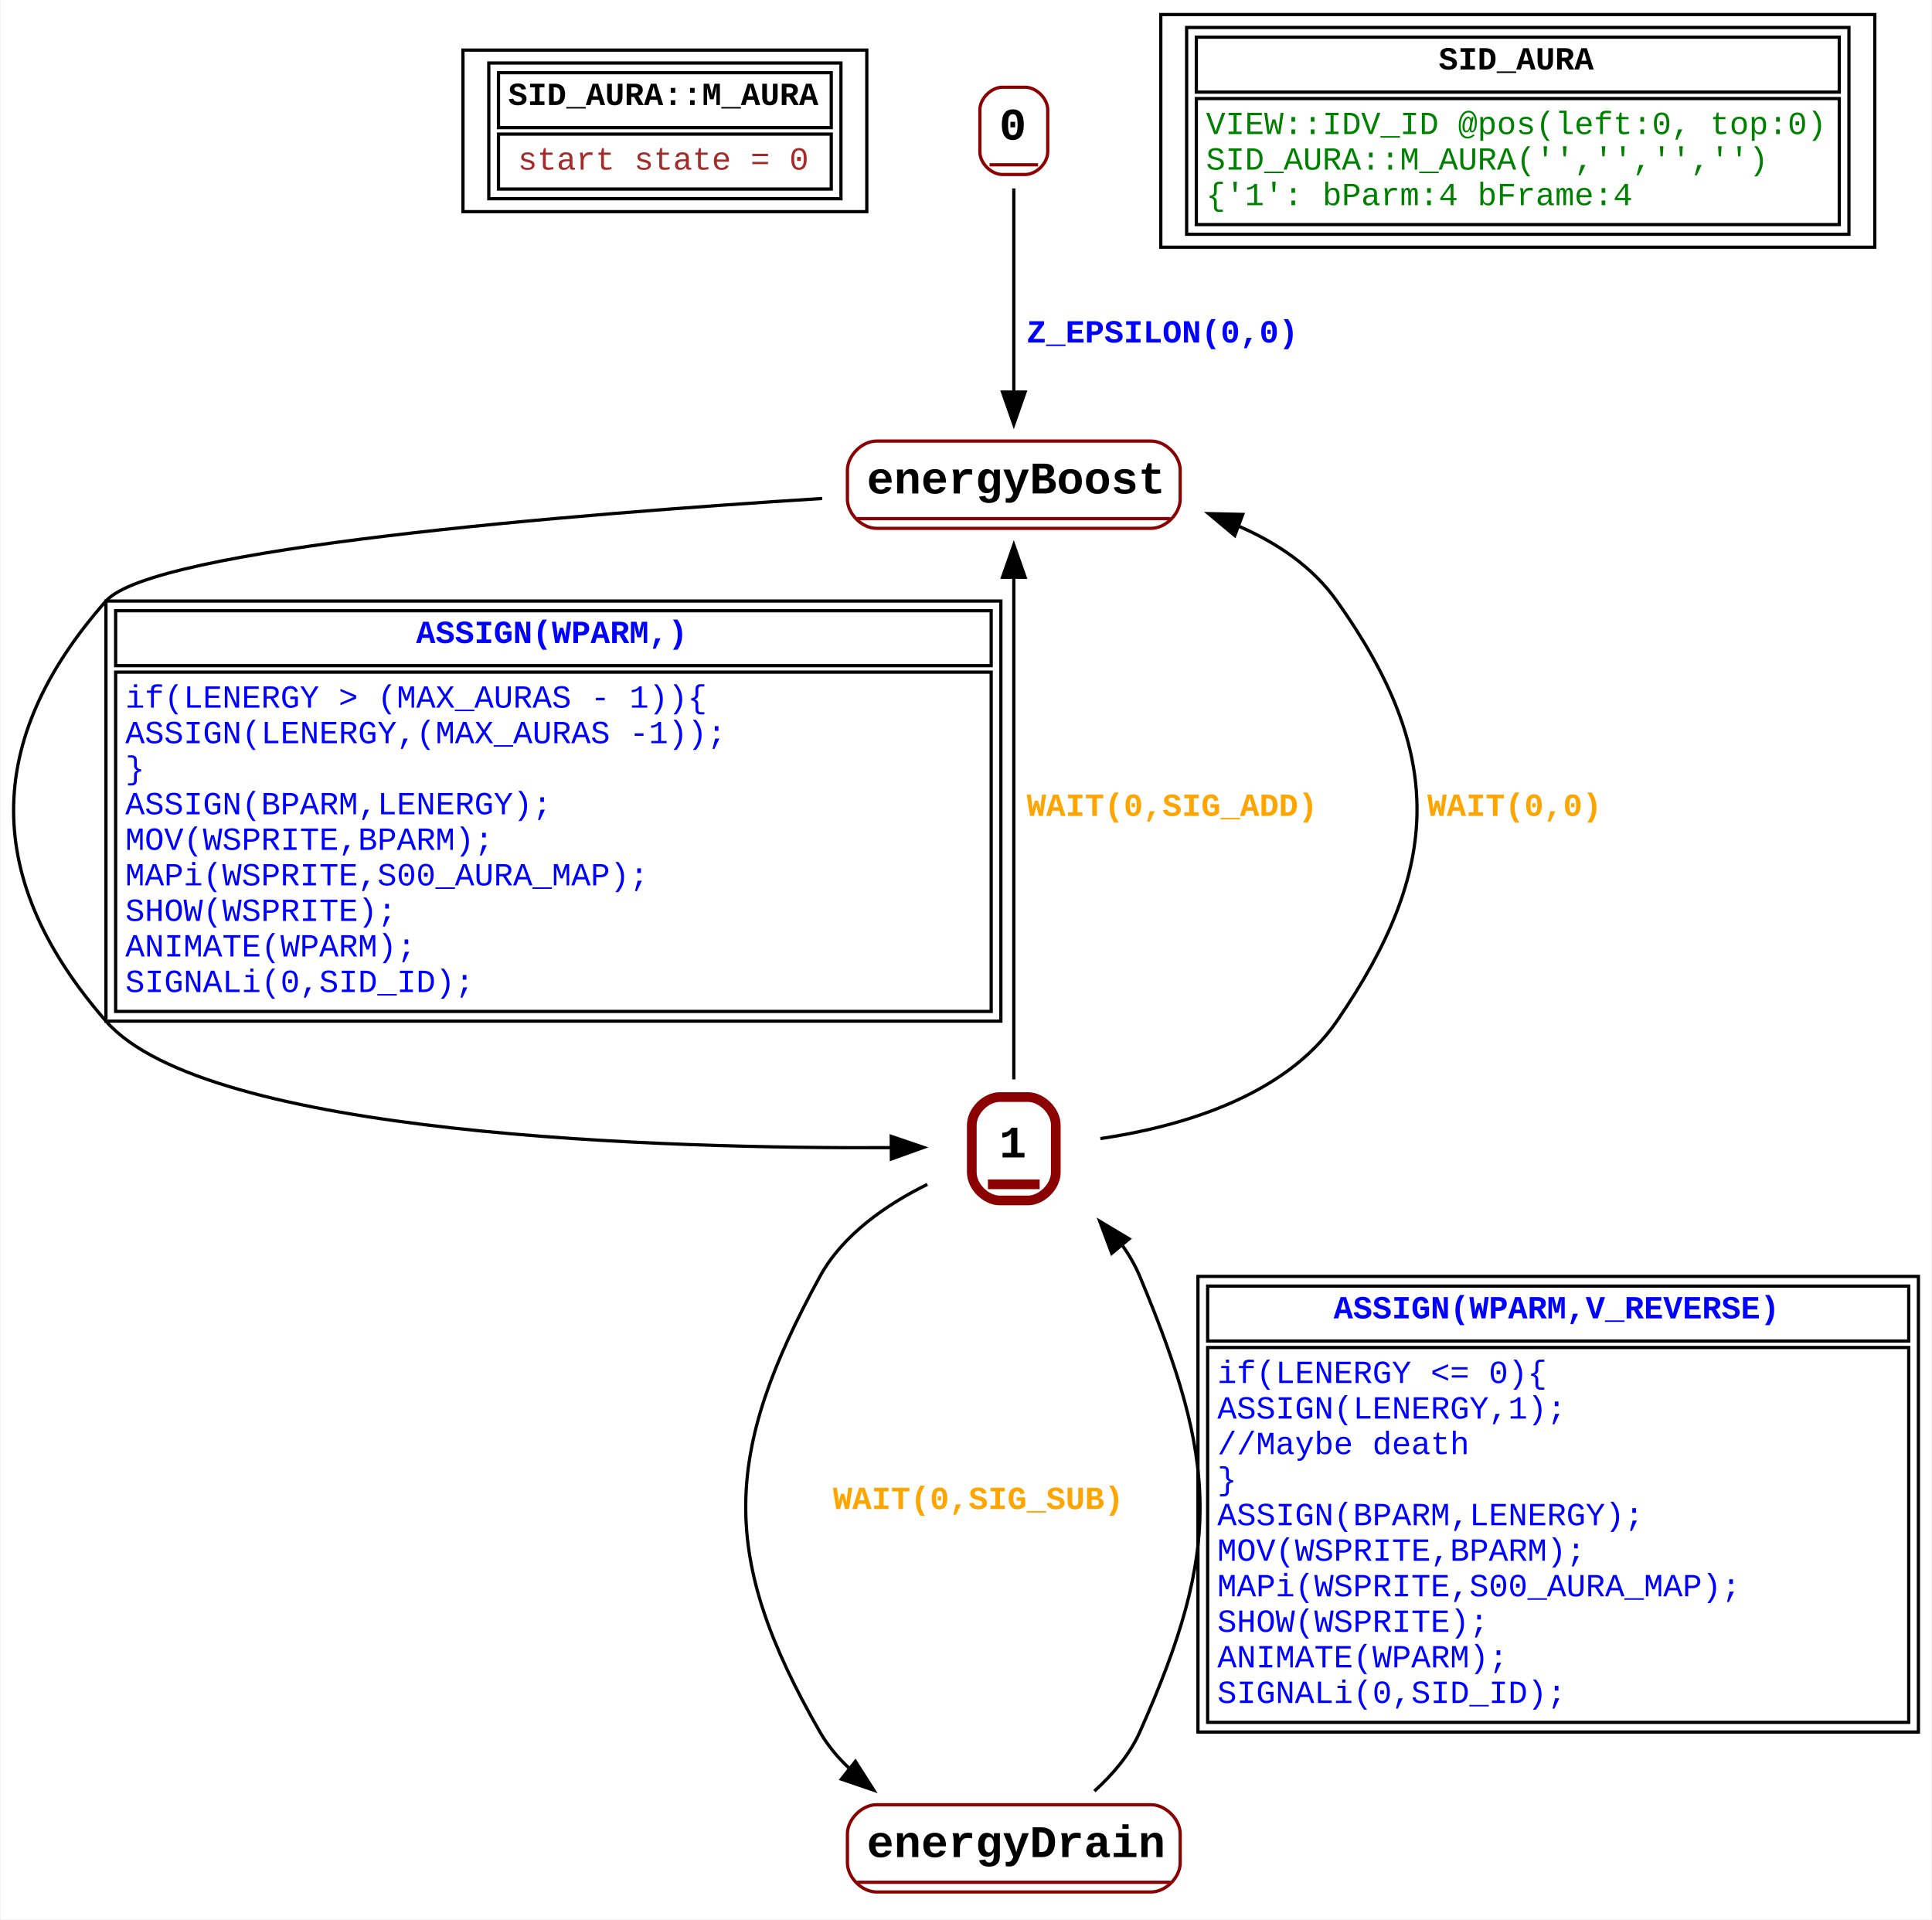
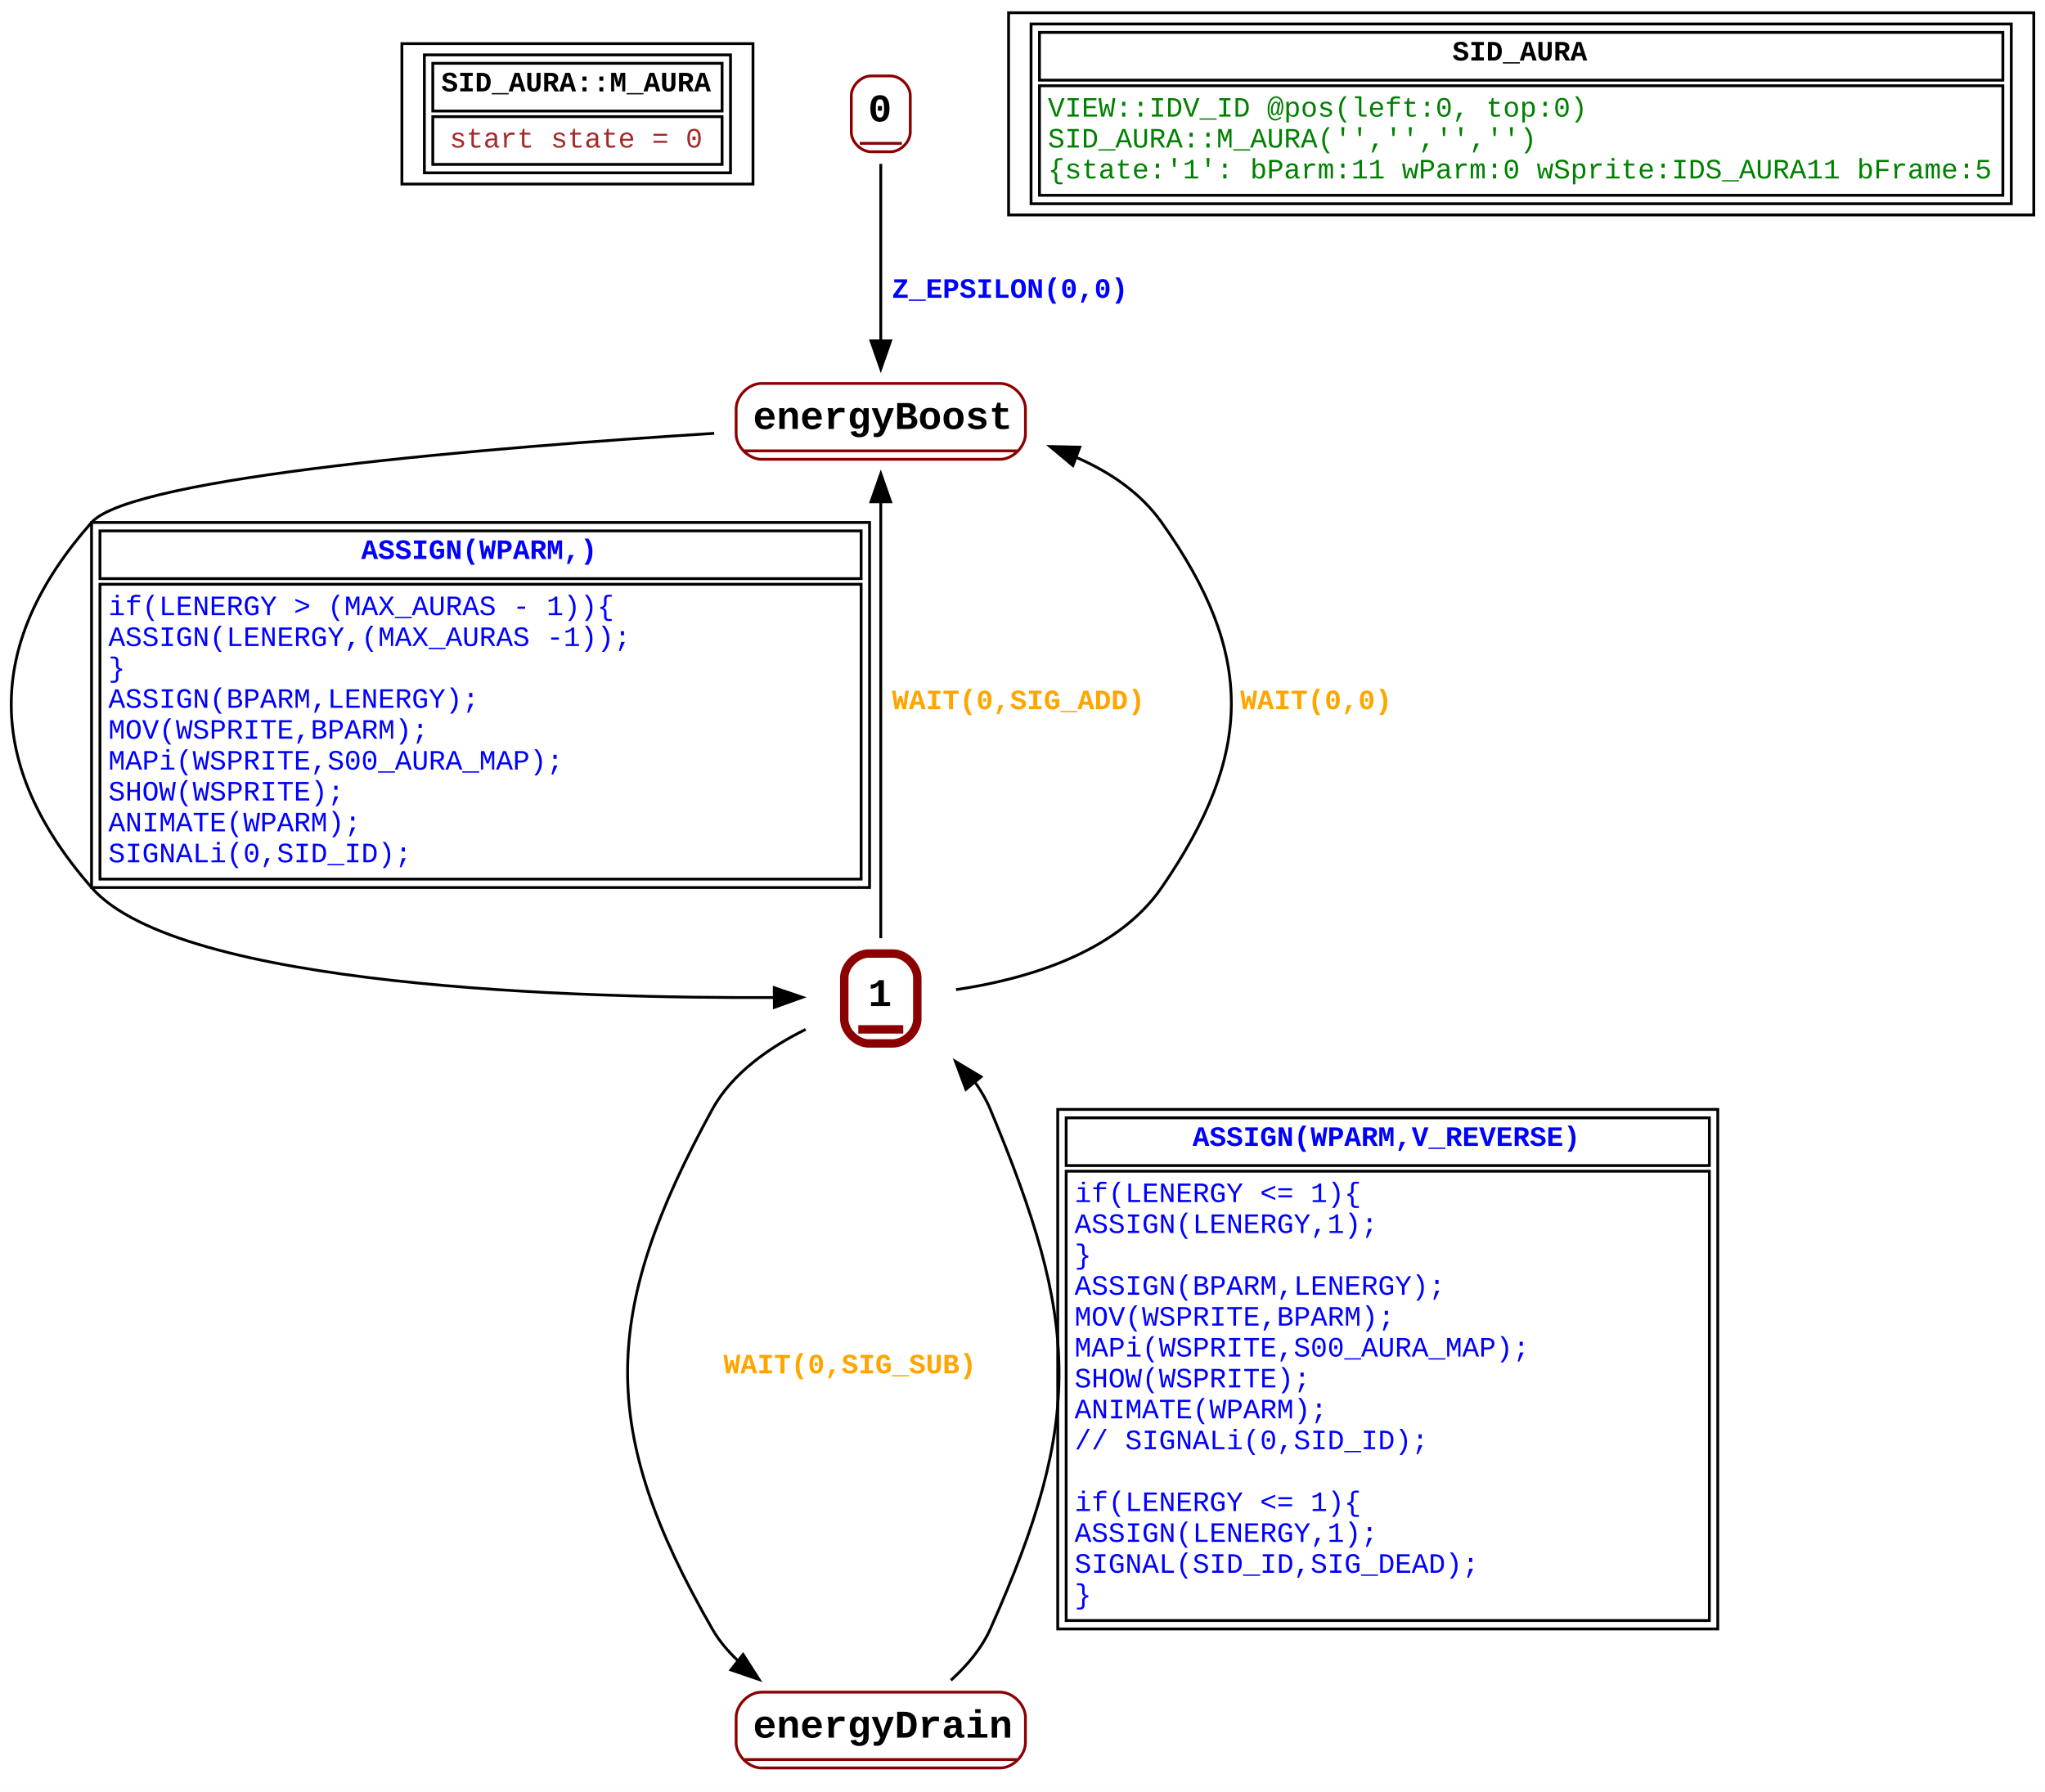
- <svg xmlns="http://www.w3.org/2000/svg" width="598pt" height="594pt" viewBox="0.00 0.00 597.59 594.00">
-   <g id="graph0" class="graph" transform="scale(1 1) rotate(0) translate(4 590)">
-     <polygon fill="white" stroke="none" points="-4,4 -4,-590 593.59,-590 593.59,4 -4,4" />
+ <svg xmlns="http://www.w3.org/2000/svg" width="728pt" height="638pt" viewBox="0.00 0.00 728.09 638.00">
+   <g id="graph0" class="graph" transform="scale(1 1) rotate(0) translate(4 634)">
+     <polygon fill="white" stroke="none" points="-4,4 -4,-634 724.09,-634 724.09,4 -4,4" />
    <g id="node1" class="node">
-       <polygon fill="none" stroke="black" points="139.09,-524.5 139.09,-574.5 264.09,-574.5 264.09,-524.5 139.09,-524.5" />
-       <polygon fill="none" stroke="black" points="150.09,-550.5 150.09,-567.5 253.09,-567.5 253.09,-550.5 150.09,-550.5" />
-       <text text-anchor="start" x="153.09" y="-557.5" font-family="Courier New" font-weight="bold" font-size="10.00">SID_AURA::M_AURA</text>
-       <polygon fill="none" stroke="black" points="150.09,-531.5 150.09,-548.5 253.09,-548.5 253.09,-531.5 150.09,-531.5" />
-       <text text-anchor="start" x="156.09" y="-537.5" font-family="Courier New" font-size="10.00" fill="brown">start state = 0</text>
-       <polygon fill="none" stroke="black" points="147.09,-528.5 147.09,-570.5 256.09,-570.5 256.09,-528.5 147.09,-528.5" />
+       <polygon fill="none" stroke="black" points="139.09,-568.5 139.09,-618.5 264.09,-618.5 264.09,-568.5 139.09,-568.5" />
+       <polygon fill="none" stroke="black" points="150.09,-594.5 150.09,-611.5 253.09,-611.5 253.09,-594.5 150.09,-594.5" />
+       <text text-anchor="start" x="153.09" y="-601.5" font-family="Courier New" font-weight="bold" font-size="10.00">SID_AURA::M_AURA</text>
+       <polygon fill="none" stroke="black" points="150.09,-575.5 150.09,-592.5 253.09,-592.5 253.09,-575.5 150.09,-575.5" />
+       <text text-anchor="start" x="156.09" y="-581.5" font-family="Courier New" font-size="10.00" fill="brown">start state = 0</text>
+       <polygon fill="none" stroke="black" points="147.09,-572.5 147.09,-614.5 256.09,-614.5 256.09,-572.5 147.09,-572.5" />
    </g>
    <g id="node2" class="node">
-       <polyline fill="none" stroke="darkred" points="302.09,-539 317.09,-539" />
-       <text text-anchor="start" x="305.09" y="-546.8" font-family="Courier New" font-weight="bold" font-size="14.00">0</text>
-       <path fill="none" stroke="darkred" d="M306.09,-536C306.09,-536 313.09,-536 313.09,-536 316.59,-536 320.09,-539.5 320.09,-543 320.09,-543 320.09,-556 320.09,-556 320.09,-559.5 316.59,-563 313.09,-563 313.09,-563 306.09,-563 306.09,-563 302.59,-563 299.09,-559.5 299.09,-556 299.09,-556 299.09,-543 299.09,-543 299.09,-539.5 302.59,-536 306.09,-536" />
+       <polyline fill="none" stroke="darkred" points="302.09,-583 317.09,-583" />
+       <text text-anchor="start" x="305.09" y="-590.8" font-family="Courier New" font-weight="bold" font-size="14.00">0</text>
+       <path fill="none" stroke="darkred" d="M306.09,-580C306.09,-580 313.09,-580 313.09,-580 316.59,-580 320.09,-583.5 320.09,-587 320.09,-587 320.09,-600 320.09,-600 320.09,-603.5 316.59,-607 313.09,-607 313.09,-607 306.09,-607 306.09,-607 302.59,-607 299.09,-603.5 299.09,-600 299.09,-600 299.09,-587 299.09,-587 299.09,-583.5 302.59,-580 306.09,-580" />
    </g>
    <g id="node3" class="node">
-       <polyline fill="none" stroke="darkred" points="261.09,-429.5 358.09,-429.5" />
-       <text text-anchor="start" x="264.09" y="-437.3" font-family="Courier New" font-weight="bold" font-size="14.00">energyBoost</text>
-       <path fill="none" stroke="darkred" d="M267.09,-426.5C267.09,-426.5 352.09,-426.5 352.09,-426.5 356.59,-426.5 361.09,-431 361.09,-435.5 361.09,-435.5 361.09,-444.5 361.09,-444.5 361.09,-449 356.59,-453.5 352.09,-453.5 352.09,-453.5 267.09,-453.5 267.09,-453.5 262.59,-453.5 258.09,-449 258.09,-444.5 258.09,-444.5 258.09,-435.5 258.09,-435.5 258.09,-431 262.59,-426.5 267.09,-426.5" />
+       <polyline fill="none" stroke="darkred" points="261.09,-473.5 358.09,-473.5" />
+       <text text-anchor="start" x="264.09" y="-481.3" font-family="Courier New" font-weight="bold" font-size="14.00">energyBoost</text>
+       <path fill="none" stroke="darkred" d="M267.09,-470.5C267.09,-470.5 352.09,-470.5 352.09,-470.5 356.59,-470.5 361.09,-475 361.09,-479.5 361.09,-479.5 361.09,-488.5 361.09,-488.5 361.09,-493 356.59,-497.5 352.09,-497.5 352.09,-497.5 267.09,-497.5 267.09,-497.5 262.59,-497.5 258.09,-493 258.09,-488.5 258.09,-488.5 258.09,-479.5 258.09,-479.5 258.09,-475 262.59,-470.5 267.09,-470.5" />
    </g>
    <g id="edge1" class="edge">
-       <path fill="none" stroke="black" d="M309.59,-531.7C309.59,-514.82 309.59,-488.51 309.59,-468.57" />
-       <polygon fill="black" stroke="black" points="313.09,-468.68 309.59,-458.68 306.09,-468.68 313.09,-468.68" />
-       <text text-anchor="start" x="313.59" y="-484" font-family="Courier New" font-weight="bold" font-size="10.00" fill="blue">Z_EPSILON(0,0)</text>
+       <path fill="none" stroke="black" d="M309.59,-575.7C309.59,-558.82 309.59,-532.51 309.59,-512.57" />
+       <polygon fill="black" stroke="black" points="313.09,-512.68 309.59,-502.68 306.09,-512.68 313.09,-512.68" />
+       <text text-anchor="start" x="313.59" y="-528" font-family="Courier New" font-weight="bold" font-size="10.00" fill="blue">Z_EPSILON(0,0)</text>
    </g>
    <g id="node4" class="node">
-       <polyline fill="none" stroke="darkred" stroke-width="3" points="301.59,-223.5 317.59,-223.5" />
-       <text text-anchor="start" x="305.09" y="-231.8" font-family="Courier New" font-weight="bold" font-size="14.00">1</text>
-       <path fill="none" stroke="darkred" stroke-width="3" d="M305.26,-218.5C305.26,-218.5 313.93,-218.5 313.93,-218.5 318.26,-218.5 322.59,-222.83 322.59,-227.17 322.59,-227.17 322.59,-241.83 322.59,-241.83 322.59,-246.17 318.26,-250.5 313.93,-250.5 313.93,-250.5 305.26,-250.5 305.26,-250.5 300.93,-250.5 296.59,-246.17 296.59,-241.83 296.59,-241.83 296.59,-227.17 296.59,-227.17 296.59,-222.83 300.93,-218.5 305.26,-218.5" />
+       <polyline fill="none" stroke="darkred" stroke-width="3" points="301.59,-267.5 317.59,-267.5" />
+       <text text-anchor="start" x="305.09" y="-275.8" font-family="Courier New" font-weight="bold" font-size="14.00">1</text>
+       <path fill="none" stroke="darkred" stroke-width="3" d="M305.26,-262.5C305.26,-262.5 313.93,-262.5 313.93,-262.5 318.26,-262.5 322.59,-266.83 322.59,-271.17 322.59,-271.17 322.59,-285.83 322.59,-285.83 322.59,-290.17 318.26,-294.5 313.93,-294.5 313.93,-294.5 305.26,-294.5 305.26,-294.5 300.93,-294.5 296.59,-290.17 296.59,-285.83 296.59,-285.83 296.59,-271.17 296.59,-271.17 296.59,-266.83 300.93,-262.5 305.26,-262.5" />
    </g>
    <g id="edge5" class="edge">
-       <path fill="none" stroke="black" d="M250.28,-435.74C172.18,-430.82 43.01,-420.33 28.59,-404 -9.65,-360.69 -9.39,-317.54 28.59,-274 59.72,-238.32 202.63,-234.52 271.83,-234.84" />
-       <polygon fill="black" stroke="black" points="271.65,-238.34 281.67,-234.92 271.7,-231.34 271.65,-238.34" />
-       <polygon fill="none" stroke="black" points="31.59,-384 31.59,-401 302.59,-401 302.59,-384 31.59,-384" />
-       <text text-anchor="start" x="124.59" y="-391" font-family="Courier New" font-weight="bold" font-size="10.00" fill="blue">ASSIGN(WPARM,)</text>
-       <polygon fill="none" stroke="black" points="31.59,-277 31.59,-382 302.59,-382 302.59,-277 31.59,-277" />
-       <text text-anchor="start" x="34.59" y="-371" font-family="Courier New" font-size="10.00" fill="blue">       if(LENERGY &gt; (MAX_AURAS - 1)){</text>
-       <text text-anchor="start" x="34.59" y="-360" font-family="Courier New" font-size="10.00" fill="blue">             ASSIGN(LENERGY,(MAX_AURAS -1));</text>
-       <text text-anchor="start" x="34.59" y="-349" font-family="Courier New" font-size="10.00" fill="blue">       }</text>
-       <text text-anchor="start" x="34.59" y="-338" font-family="Courier New" font-size="10.00" fill="blue">        ASSIGN(BPARM,LENERGY);</text>
-       <text text-anchor="start" x="34.59" y="-327" font-family="Courier New" font-size="10.00" fill="blue">        MOV(WSPRITE,BPARM);</text>
-       <text text-anchor="start" x="34.59" y="-316" font-family="Courier New" font-size="10.00" fill="blue">        MAPi(WSPRITE,S00_AURA_MAP);</text>
-       <text text-anchor="start" x="34.59" y="-305" font-family="Courier New" font-size="10.00" fill="blue">        SHOW(WSPRITE);</text>
-       <text text-anchor="start" x="34.59" y="-294" font-family="Courier New" font-size="10.00" fill="blue">        ANIMATE(WPARM);</text>
-       <text text-anchor="start" x="34.59" y="-283" font-family="Courier New" font-size="10.00" fill="blue">        SIGNALi(0,SID_ID);</text>
-       <polygon fill="none" stroke="black" points="28.59,-274 28.59,-404 305.59,-404 305.59,-274 28.59,-274" />
+       <path fill="none" stroke="black" d="M250.28,-479.74C172.18,-474.82 43.01,-464.33 28.59,-448 -9.65,-404.69 -9.39,-361.54 28.59,-318 59.72,-282.32 202.63,-278.52 271.83,-278.84" />
+       <polygon fill="black" stroke="black" points="271.65,-282.34 281.67,-278.92 271.7,-275.34 271.65,-282.34" />
+       <polygon fill="none" stroke="black" points="31.59,-428 31.59,-445 302.59,-445 302.59,-428 31.59,-428" />
+       <text text-anchor="start" x="124.59" y="-435" font-family="Courier New" font-weight="bold" font-size="10.00" fill="blue">ASSIGN(WPARM,)</text>
+       <polygon fill="none" stroke="black" points="31.59,-321 31.59,-426 302.59,-426 302.59,-321 31.59,-321" />
+       <text text-anchor="start" x="34.59" y="-415" font-family="Courier New" font-size="10.00" fill="blue">       if(LENERGY &gt; (MAX_AURAS - 1)){</text>
+       <text text-anchor="start" x="34.59" y="-404" font-family="Courier New" font-size="10.00" fill="blue">             ASSIGN(LENERGY,(MAX_AURAS -1));</text>
+       <text text-anchor="start" x="34.59" y="-393" font-family="Courier New" font-size="10.00" fill="blue">       }</text>
+       <text text-anchor="start" x="34.59" y="-382" font-family="Courier New" font-size="10.00" fill="blue">        ASSIGN(BPARM,LENERGY);</text>
+       <text text-anchor="start" x="34.59" y="-371" font-family="Courier New" font-size="10.00" fill="blue">        MOV(WSPRITE,BPARM);</text>
+       <text text-anchor="start" x="34.59" y="-360" font-family="Courier New" font-size="10.00" fill="blue">        MAPi(WSPRITE,S00_AURA_MAP);</text>
+       <text text-anchor="start" x="34.59" y="-349" font-family="Courier New" font-size="10.00" fill="blue">        SHOW(WSPRITE);</text>
+       <text text-anchor="start" x="34.59" y="-338" font-family="Courier New" font-size="10.00" fill="blue">        ANIMATE(WPARM);</text>
+       <text text-anchor="start" x="34.59" y="-327" font-family="Courier New" font-size="10.00" fill="blue">        SIGNALi(0,SID_ID);</text>
+       <polygon fill="none" stroke="black" points="28.59,-318 28.59,-448 305.59,-448 305.59,-318 28.59,-318" />
    </g>
    <g id="edge2" class="edge">
-       <path fill="none" stroke="black" d="M309.59,-255.96C309.59,-292.75 309.59,-370.05 309.59,-411.45" />
-       <polygon fill="black" stroke="black" points="306.09,-411.35 309.59,-421.35 313.09,-411.35 306.09,-411.35" />
-       <text text-anchor="start" x="313.59" y="-337.5" font-family="Courier New" font-weight="bold" font-size="10.00" fill="orange">WAIT(0,SIG_ADD)</text>
+       <path fill="none" stroke="black" d="M309.59,-299.96C309.59,-336.75 309.59,-414.05 309.59,-455.45" />
+       <polygon fill="black" stroke="black" points="306.09,-455.35 309.59,-465.35 313.09,-455.35 306.09,-455.35" />
+       <text text-anchor="start" x="313.59" y="-381.5" font-family="Courier New" font-weight="bold" font-size="10.00" fill="orange">WAIT(0,SIG_ADD)</text>
    </g>
    <g id="edge4" class="edge">
-       <path fill="none" stroke="black" d="M336.39,-237.65C360.06,-241.13 393.27,-250.23 409.59,-274 442.3,-321.63 443.03,-356.88 409.59,-404 402.07,-414.61 391.07,-422.02 379.1,-427.21" />
-       <polygon fill="black" stroke="black" points="377.99,-424.26 369.86,-431.05 380.45,-430.81 377.99,-424.26" />
-       <text text-anchor="start" x="437.59" y="-337.5" font-family="Courier New" font-weight="bold" font-size="10.00" fill="orange">WAIT(0,0)</text>
+       <path fill="none" stroke="black" d="M336.39,-281.65C360.06,-285.13 393.27,-294.23 409.59,-318 442.3,-365.63 443.03,-400.88 409.59,-448 402.07,-458.61 391.07,-466.02 379.1,-471.21" />
+       <polygon fill="black" stroke="black" points="377.99,-468.26 369.86,-475.05 380.45,-474.81 377.99,-468.26" />
+       <text text-anchor="start" x="437.59" y="-381.5" font-family="Courier New" font-weight="bold" font-size="10.00" fill="orange">WAIT(0,0)</text>
    </g>
    <g id="node5" class="node">
      <polyline fill="none" stroke="darkred" points="261.09,-7.5 358.09,-7.5" />
      <text text-anchor="start" x="264.09" y="-15.3" font-family="Courier New" font-weight="bold" font-size="14.00">energyDrain</text>
      <path fill="none" stroke="darkred" d="M267.09,-4.5C267.09,-4.5 352.09,-4.5 352.09,-4.5 356.59,-4.5 361.09,-9 361.09,-13.5 361.09,-13.5 361.09,-22.5 361.09,-22.5 361.09,-27 356.59,-31.5 352.09,-31.5 352.09,-31.5 267.09,-31.5 267.09,-31.5 262.59,-31.5 258.09,-27 258.09,-22.5 258.09,-22.5 258.09,-13.5 258.09,-13.5 258.09,-9 262.59,-4.5 267.09,-4.5" />
    </g>
    <g id="edge3" class="edge">
-       <path fill="none" stroke="black" d="M282.82,-223.48C270.34,-217.31 256.72,-208.03 249.59,-195 219.54,-140.01 218.38,-108.34 249.59,-54 252.02,-49.77 255.19,-46 258.79,-42.65" />
+       <path fill="none" stroke="black" d="M282.82,-267.48C270.34,-261.31 256.72,-252.03 249.59,-239 210.16,-166.85 208.64,-125.3 249.59,-54 252.02,-49.77 255.19,-46 258.79,-42.65" />
      <polygon fill="black" stroke="black" points="260.56,-44.92 266.26,-35.99 256.23,-39.42 260.56,-44.92" />
-       <text text-anchor="start" x="253.59" y="-123" font-family="Courier New" font-weight="bold" font-size="10.00" fill="orange">WAIT(0,SIG_SUB)</text>
+       <text text-anchor="start" x="253.59" y="-145" font-family="Courier New" font-weight="bold" font-size="10.00" fill="orange">WAIT(0,SIG_SUB)</text>
    </g>
    <g id="edge6" class="edge">
-       <path fill="none" stroke="black" d="M334.54,-35.72C340.21,-40.85 345.48,-47.02 348.59,-54 374.13,-111.23 372.76,-137.18 348.59,-195 347.16,-198.44 345.24,-201.73 343.04,-204.83" />
-       <polygon fill="black" stroke="black" points="339.9,-202.14 336.19,-212.06 345.28,-206.61 339.9,-202.14" />
-       <polygon fill="none" stroke="black" points="369.59,-175 369.59,-192 586.59,-192 586.59,-175 369.59,-175" />
-       <text text-anchor="start" x="408.59" y="-182" font-family="Courier New" font-weight="bold" font-size="10.00" fill="blue">ASSIGN(WPARM,V_REVERSE)</text>
-       <polygon fill="none" stroke="black" points="369.59,-57 369.59,-173 586.59,-173 586.59,-57 369.59,-57" />
-       <text text-anchor="start" x="372.59" y="-162" font-family="Courier New" font-size="10.00" fill="blue">        if(LENERGY &lt;= 0){</text>
-       <text text-anchor="start" x="372.59" y="-151" font-family="Courier New" font-size="10.00" fill="blue">             ASSIGN(LENERGY,1);</text>
-       <text text-anchor="start" x="372.59" y="-140" font-family="Courier New" font-size="10.00" fill="blue">             //Maybe death</text>
-       <text text-anchor="start" x="372.59" y="-129" font-family="Courier New" font-size="10.00" fill="blue">       }      </text>
-       <text text-anchor="start" x="372.59" y="-118" font-family="Courier New" font-size="10.00" fill="blue">       ASSIGN(BPARM,LENERGY);</text>
-       <text text-anchor="start" x="372.59" y="-107" font-family="Courier New" font-size="10.00" fill="blue">        MOV(WSPRITE,BPARM);</text>
-       <text text-anchor="start" x="372.59" y="-96" font-family="Courier New" font-size="10.00" fill="blue">        MAPi(WSPRITE,S00_AURA_MAP);</text>
-       <text text-anchor="start" x="372.59" y="-85" font-family="Courier New" font-size="10.00" fill="blue">        SHOW(WSPRITE);</text>
-       <text text-anchor="start" x="372.59" y="-74" font-family="Courier New" font-size="10.00" fill="blue">        ANIMATE(WPARM);</text>
-       <text text-anchor="start" x="372.59" y="-63" font-family="Courier New" font-size="10.00" fill="blue">        SIGNALi(0,SID_ID);</text>
-       <polygon fill="none" stroke="black" points="366.59,-54 366.59,-195 589.59,-195 589.59,-54 366.59,-54" />
+       <path fill="none" stroke="black" d="M334.54,-35.72C340.21,-40.85 345.48,-47.02 348.59,-54 382.1,-129.09 380.3,-163.14 348.59,-239 347.16,-242.44 345.24,-245.73 343.04,-248.83" />
+       <polygon fill="black" stroke="black" points="339.9,-246.14 336.19,-256.06 345.28,-250.61 339.9,-246.14" />
+       <polygon fill="none" stroke="black" points="375.59,-219 375.59,-236 604.59,-236 604.59,-219 375.59,-219" />
+       <text text-anchor="start" x="420.59" y="-226" font-family="Courier New" font-weight="bold" font-size="10.00" fill="blue">ASSIGN(WPARM,V_REVERSE)</text>
+       <polygon fill="none" stroke="black" points="375.59,-57 375.59,-217 604.59,-217 604.59,-57 375.59,-57" />
+       <text text-anchor="start" x="378.59" y="-206" font-family="Courier New" font-size="10.00" fill="blue">        if(LENERGY &lt;= 1){</text>
+       <text text-anchor="start" x="378.59" y="-195" font-family="Courier New" font-size="10.00" fill="blue">             ASSIGN(LENERGY,1);</text>
+       <text text-anchor="start" x="378.59" y="-184" font-family="Courier New" font-size="10.00" fill="blue">       }      </text>
+       <text text-anchor="start" x="378.59" y="-173" font-family="Courier New" font-size="10.00" fill="blue">       ASSIGN(BPARM,LENERGY);</text>
+       <text text-anchor="start" x="378.59" y="-162" font-family="Courier New" font-size="10.00" fill="blue">        MOV(WSPRITE,BPARM);</text>
+       <text text-anchor="start" x="378.59" y="-151" font-family="Courier New" font-size="10.00" fill="blue">        MAPi(WSPRITE,S00_AURA_MAP);</text>
+       <text text-anchor="start" x="378.59" y="-140" font-family="Courier New" font-size="10.00" fill="blue">        SHOW(WSPRITE);</text>
+       <text text-anchor="start" x="378.59" y="-129" font-family="Courier New" font-size="10.00" fill="blue">        ANIMATE(WPARM);</text>
+       <text text-anchor="start" x="378.59" y="-118" font-family="Courier New" font-size="10.00" fill="blue">       // SIGNALi(0,SID_ID);</text>
+       <text text-anchor="start" x="378.59" y="-107" font-family="Courier New" font-size="10.00" fill="blue">        </text>
+       <text text-anchor="start" x="378.59" y="-96" font-family="Courier New" font-size="10.00" fill="blue">        if(LENERGY &lt;= 1){</text>
+       <text text-anchor="start" x="378.59" y="-85" font-family="Courier New" font-size="10.00" fill="blue">             ASSIGN(LENERGY,1);</text>
+       <text text-anchor="start" x="378.59" y="-74" font-family="Courier New" font-size="10.00" fill="blue">             SIGNAL(SID_ID,SIG_DEAD);</text>
+       <text text-anchor="start" x="378.59" y="-63" font-family="Courier New" font-size="10.00" fill="blue">       }   </text>
+       <polygon fill="none" stroke="black" points="372.59,-54 372.59,-239 607.59,-239 607.59,-54 372.59,-54" />
    </g>
    <g id="node6" class="node">
-       <polygon fill="none" stroke="black" points="355.09,-513.5 355.09,-585.5 576.09,-585.5 576.09,-513.5 355.09,-513.5" />
-       <polygon fill="none" stroke="black" points="366.09,-561.5 366.09,-578.5 565.09,-578.5 565.09,-561.5 366.09,-561.5" />
-       <text text-anchor="start" x="441.09" y="-568.5" font-family="Courier New" font-weight="bold" font-size="10.00">SID_AURA</text>
-       <polygon fill="none" stroke="black" points="366.09,-520.5 366.09,-559.5 565.09,-559.5 565.09,-520.5 366.09,-520.5" />
-       <text text-anchor="start" x="369.09" y="-548.5" font-family="Courier New" font-size="10.00" fill="green">VIEW::IDV_ID @pos(left:0, top:0)</text>
-       <text text-anchor="start" x="369.09" y="-537.5" font-family="Courier New" font-size="10.00" fill="green">SID_AURA::M_AURA('','','','')</text>
-       <text text-anchor="start" x="369.09" y="-526.5" font-family="Courier New" font-size="10.00" fill="green">{'1': bParm:4 bFrame:4</text>
-       <polygon fill="none" stroke="black" points="363.09,-517.5 363.09,-581.5 568.09,-581.5 568.09,-517.5 363.09,-517.5" />
+       <polygon fill="none" stroke="black" points="355.09,-557.5 355.09,-629.5 720.09,-629.5 720.09,-557.5 355.09,-557.5" />
+       <polygon fill="none" stroke="black" points="366.09,-605.5 366.09,-622.5 709.09,-622.5 709.09,-605.5 366.09,-605.5" />
+       <text text-anchor="start" x="513.09" y="-612.5" font-family="Courier New" font-weight="bold" font-size="10.00">SID_AURA</text>
+       <polygon fill="none" stroke="black" points="366.09,-564.5 366.09,-603.5 709.09,-603.5 709.09,-564.5 366.09,-564.5" />
+       <text text-anchor="start" x="369.09" y="-592.5" font-family="Courier New" font-size="10.00" fill="green">VIEW::IDV_ID @pos(left:0, top:0)</text>
+       <text text-anchor="start" x="369.09" y="-581.5" font-family="Courier New" font-size="10.00" fill="green">SID_AURA::M_AURA('','','','')</text>
+       <text text-anchor="start" x="369.09" y="-570.5" font-family="Courier New" font-size="10.00" fill="green">{state:'1': bParm:11 wParm:0 wSprite:IDS_AURA11 bFrame:5</text>
+       <polygon fill="none" stroke="black" points="363.09,-561.5 363.09,-625.5 712.09,-625.5 712.09,-561.5 363.09,-561.5" />
    </g>
  </g>
</svg>
